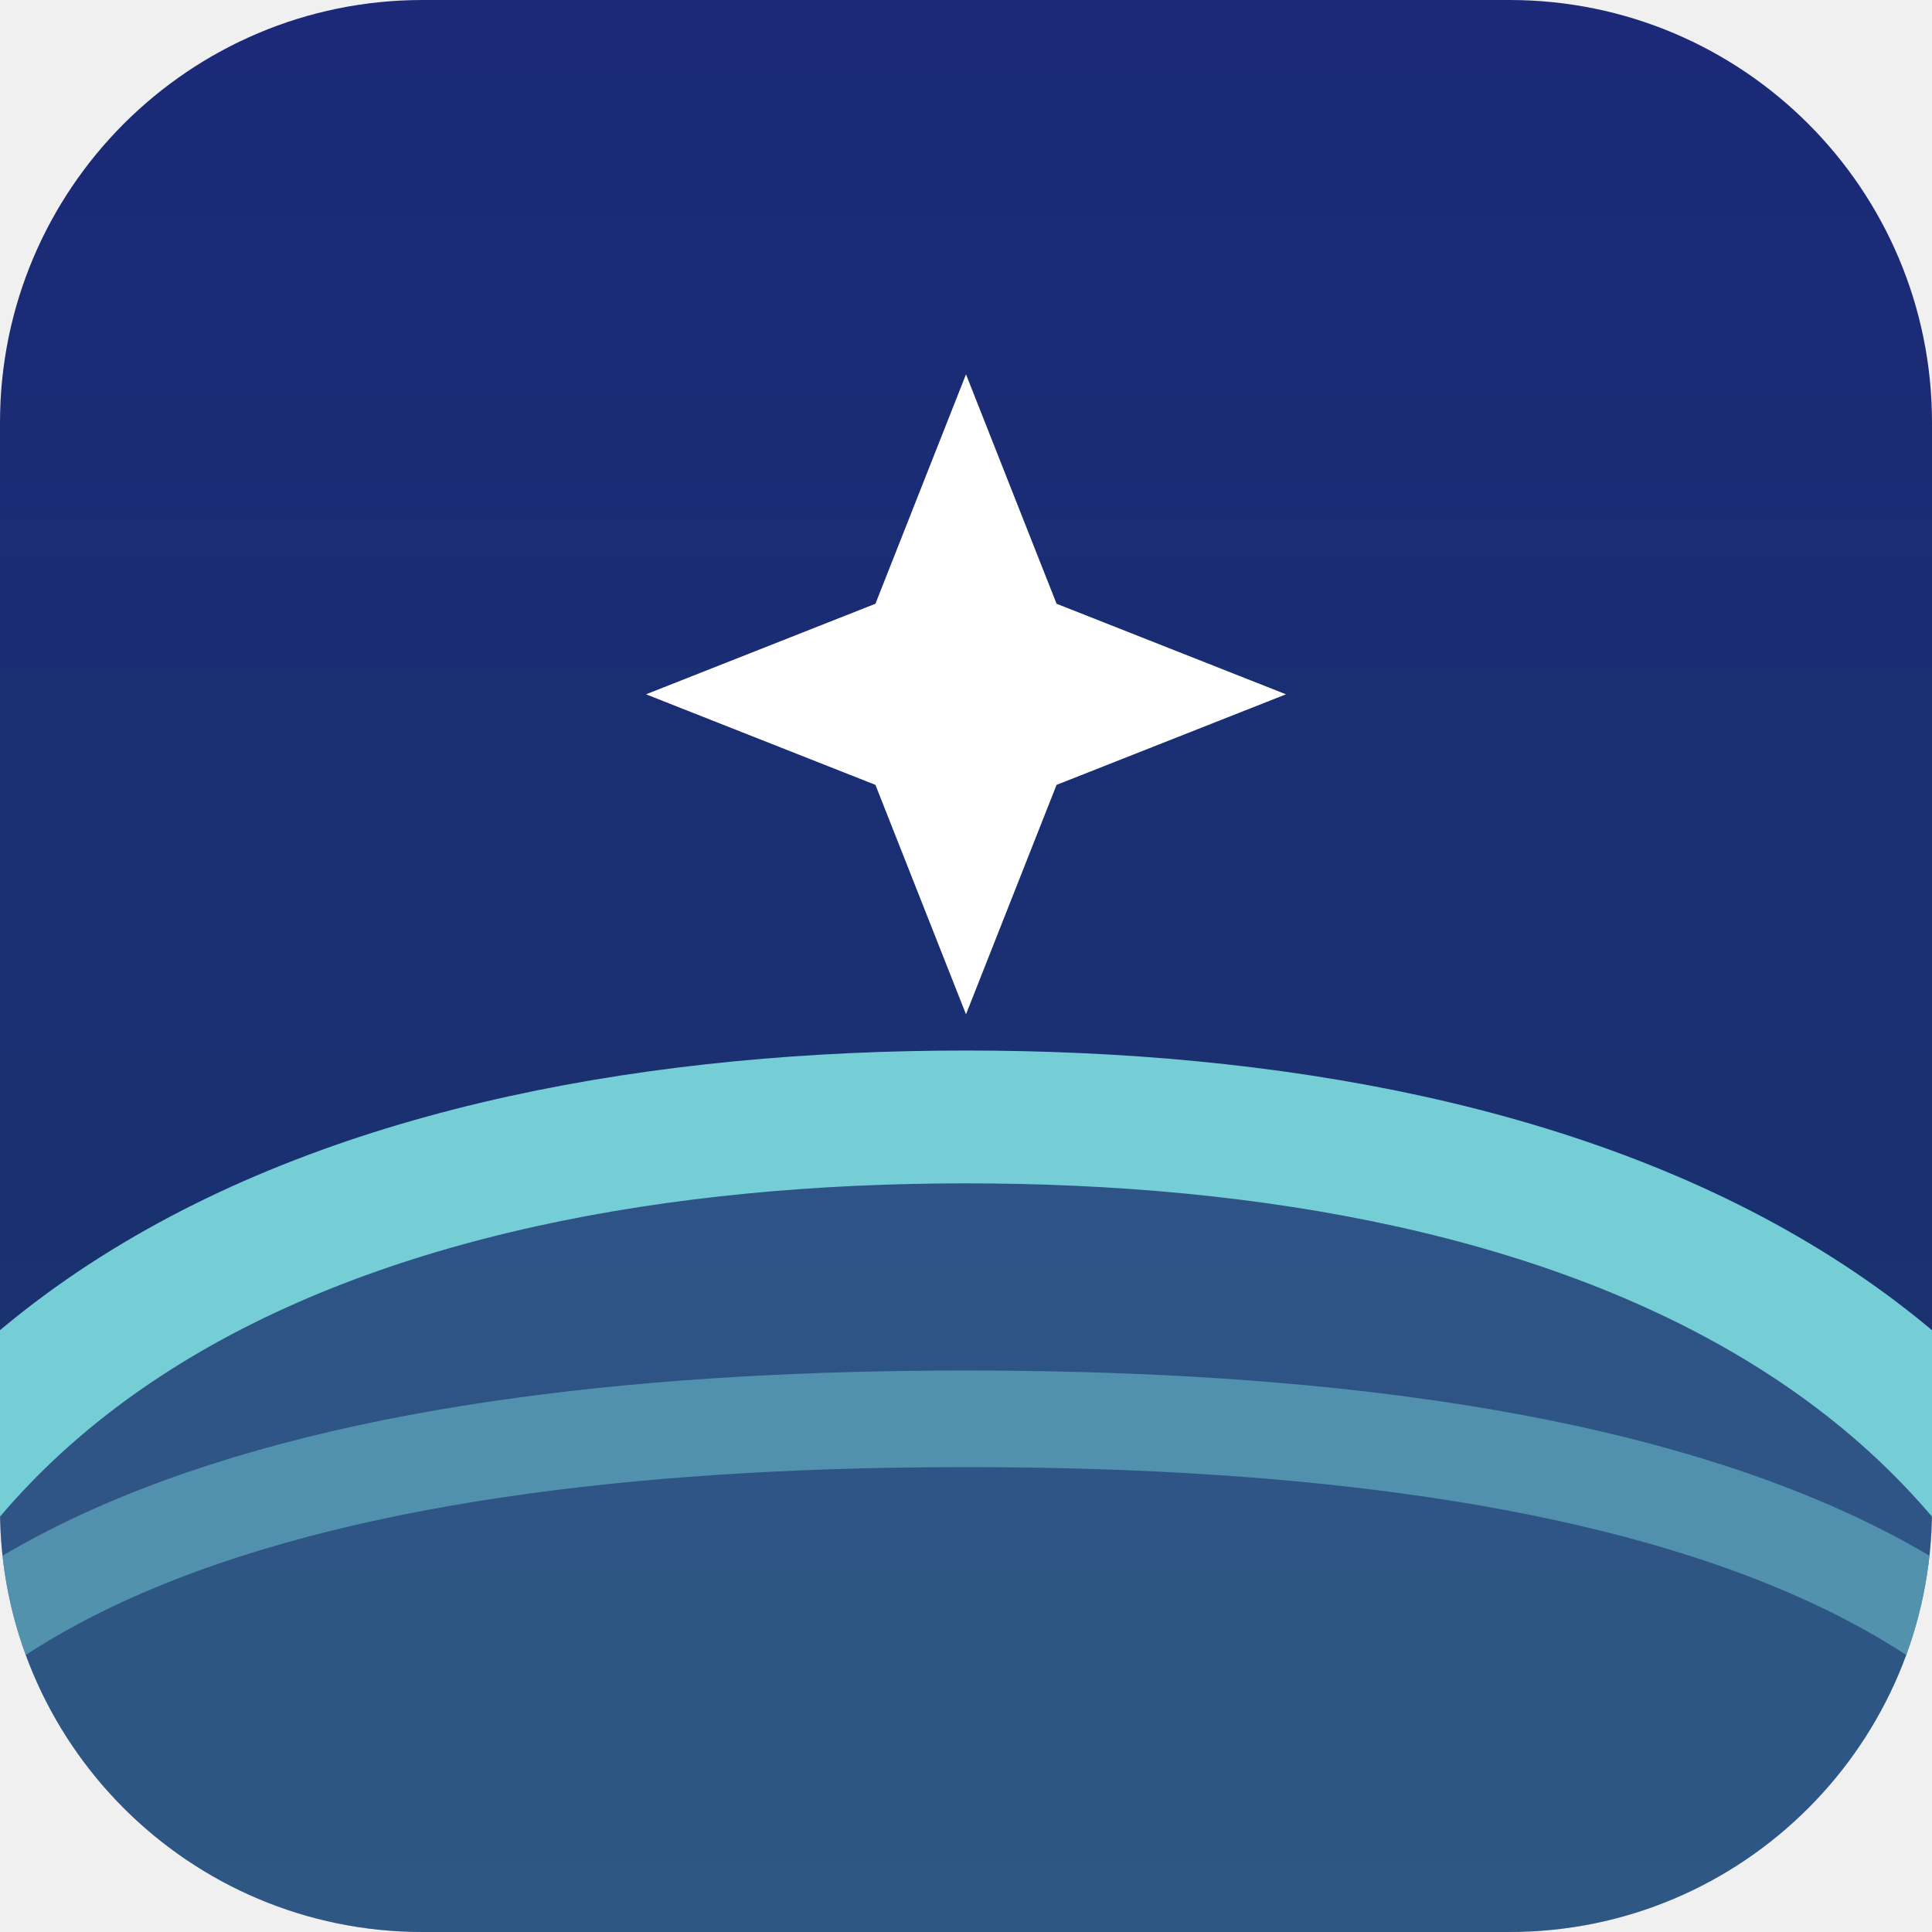
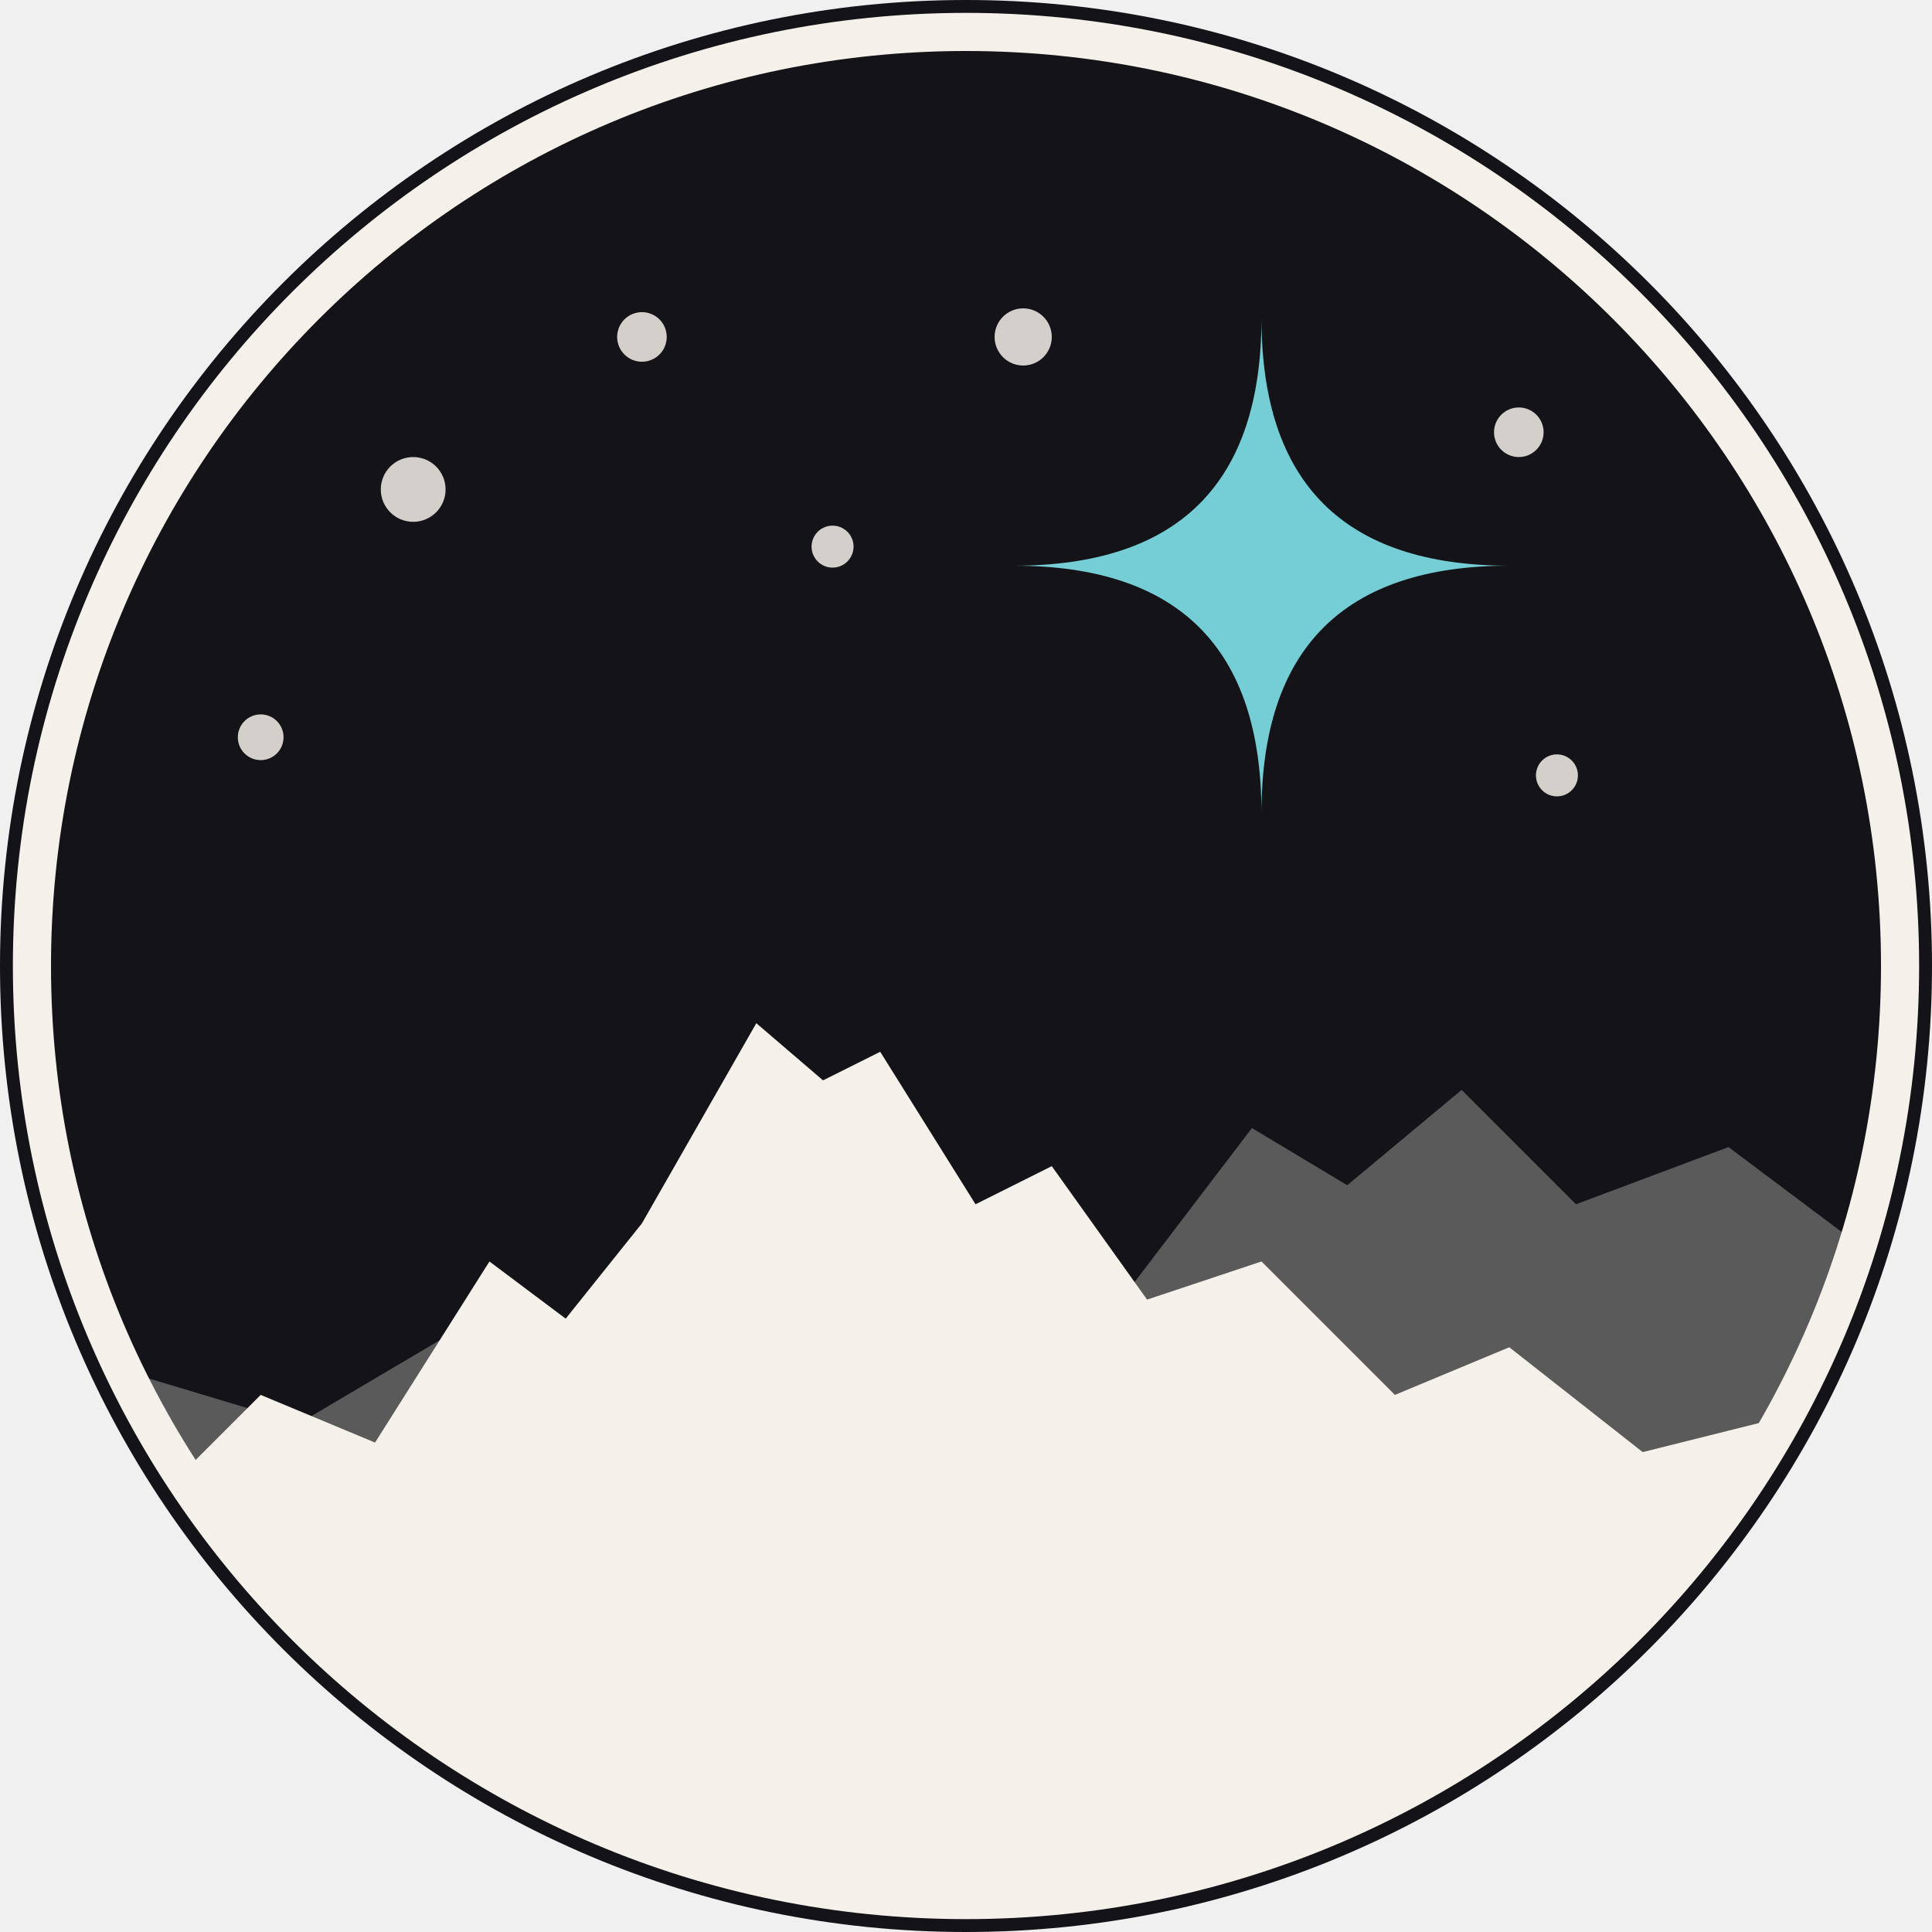
- <svg xmlns="http://www.w3.org/2000/svg" viewBox="0 0 32 32" role="img" aria-label="A star above the curve of the earth">
+ <svg xmlns="http://www.w3.org/2000/svg" width="300" height="300" viewBox="0 0 300 300" role="img" aria-label="A star above mountains at night">
  <defs>
-     <linearGradient id="g" x1="0" y1="0" x2="0" y2="1">
-       <stop offset="0" stop-color="#1b2978" />
-       <stop offset="1" stop-color="#19366c" />
-     </linearGradient>
-     <clipPath id="c">
-       <rect width="32" height="32" rx="7" />
+     <clipPath id="bb-mark">
+       <circle cx="150.0" cy="150.0" r="145.04" />
    </clipPath>
  </defs>
-   <rect width="32" height="32" rx="7" fill="url(#g)" />
-   <g clip-path="url(#c)">
-     <path d="M-4 34C-4 22 6 18.5 16 18.5S36 22 36 34z" fill="#75cdd6" opacity=".22" />
-     <path d="M-4 34C-4 22 6 18.5 16 18.5S36 22 36 34" fill="none" stroke="#75cdd6" stroke-width="2.2" />
-     <path d="M-4 34C-4 25.5 6 23.5 16 23.5S36 25.5 36 34" fill="none" stroke="#75cdd6" stroke-width="1.6" opacity=".5" />
+   <circle cx="150.0" cy="150.0" r="150.0" fill="#131318" />
+   <g clip-path="url(#bb-mark)">
+     <path d="M -15.76,229.92 L 16.80,212.16 L 46.40,221.04 L 78.96,201.80 L 111.52,213.64 L 144.08,197.36 L 170.72,206.24 L 194.40,175.16 L 209.20,184.04 L 226.96,169.24 L 244.72,187.00 L 268.40,178.12 L 292.08,195.88 L 315.76,212.16 L 315.76,342.40 L -15.76,342.40 Z" fill="#F4F1EA" opacity="0.32" />
+     <path d="M -15.76,244.72 L 9.40,228.44 L 22.72,234.36 L 40.48,216.60 L 58.24,224.00 L 76.00,195.88 L 87.84,204.76 L 99.68,189.96 L 117.44,158.88 L 127.80,167.76 L 136.68,163.32 L 151.48,187.00 L 163.32,181.08 L 178.12,201.80 L 195.88,195.88 L 216.60,216.60 L 234.36,209.20 L 255.08,225.48 L 278.76,219.56 L 315.76,241.76 L 315.76,342.40 L -15.76,342.40 Z" fill="#F4F1EA" />
  </g>
-   <path d="M16 6.2l1.5 3.8 3.8 1.5-3.8 1.5-1.5 3.8-1.5-3.8-3.8-1.5 3.8-1.5z" fill="#fff" />
+   <circle cx="64.16" cy="76.00" r="5.03" fill="#F4F1EA" opacity="0.85" />
+   <circle cx="99.68" cy="52.32" r="3.85" fill="#F4F1EA" opacity="0.85" />
+   <circle cx="129.28" cy="84.88" r="3.26" fill="#F4F1EA" opacity="0.85" />
+   <circle cx="158.88" cy="52.32" r="4.44" fill="#F4F1EA" opacity="0.85" />
+   <circle cx="235.84" cy="67.12" r="3.85" fill="#F4F1EA" opacity="0.85" />
+   <circle cx="40.48" cy="114.48" r="3.55" fill="#F4F1EA" opacity="0.85" />
+   <circle cx="241.76" cy="120.40" r="3.26" fill="#F4F1EA" opacity="0.85" />
+   <path d="M 195.88,49.36 Q 195.88,87.84 234.36,87.84 Q 195.88,87.84 195.88,126.32 Q 195.88,87.84 157.40,87.84 Q 195.88,87.84 195.88,49.36 Z" fill="#75cdd6" />
+   <circle cx="150.0" cy="150.0" r="145.04" fill="none" stroke="#F4F1EA" stroke-width="5.92" />
</svg>
